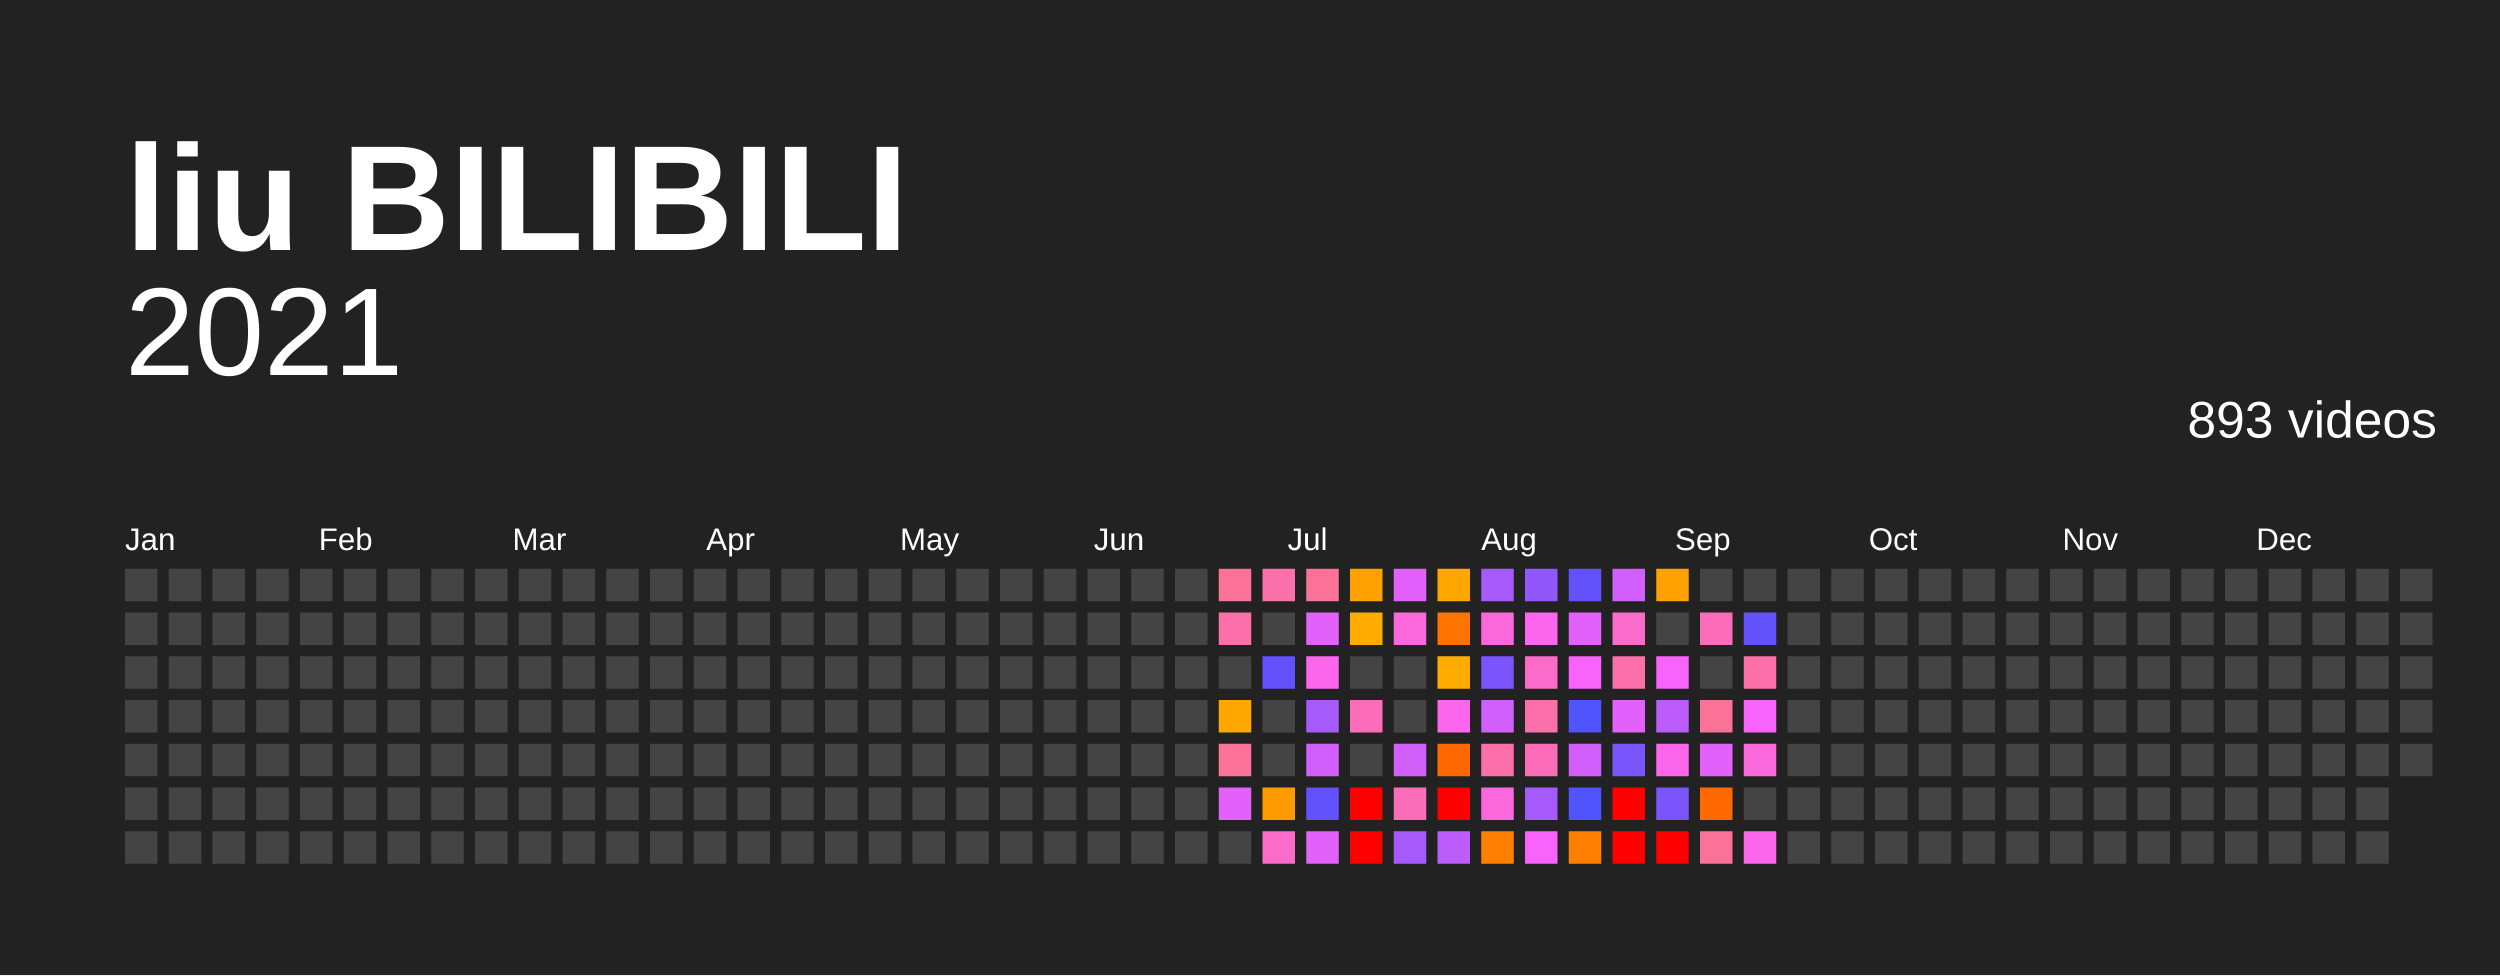
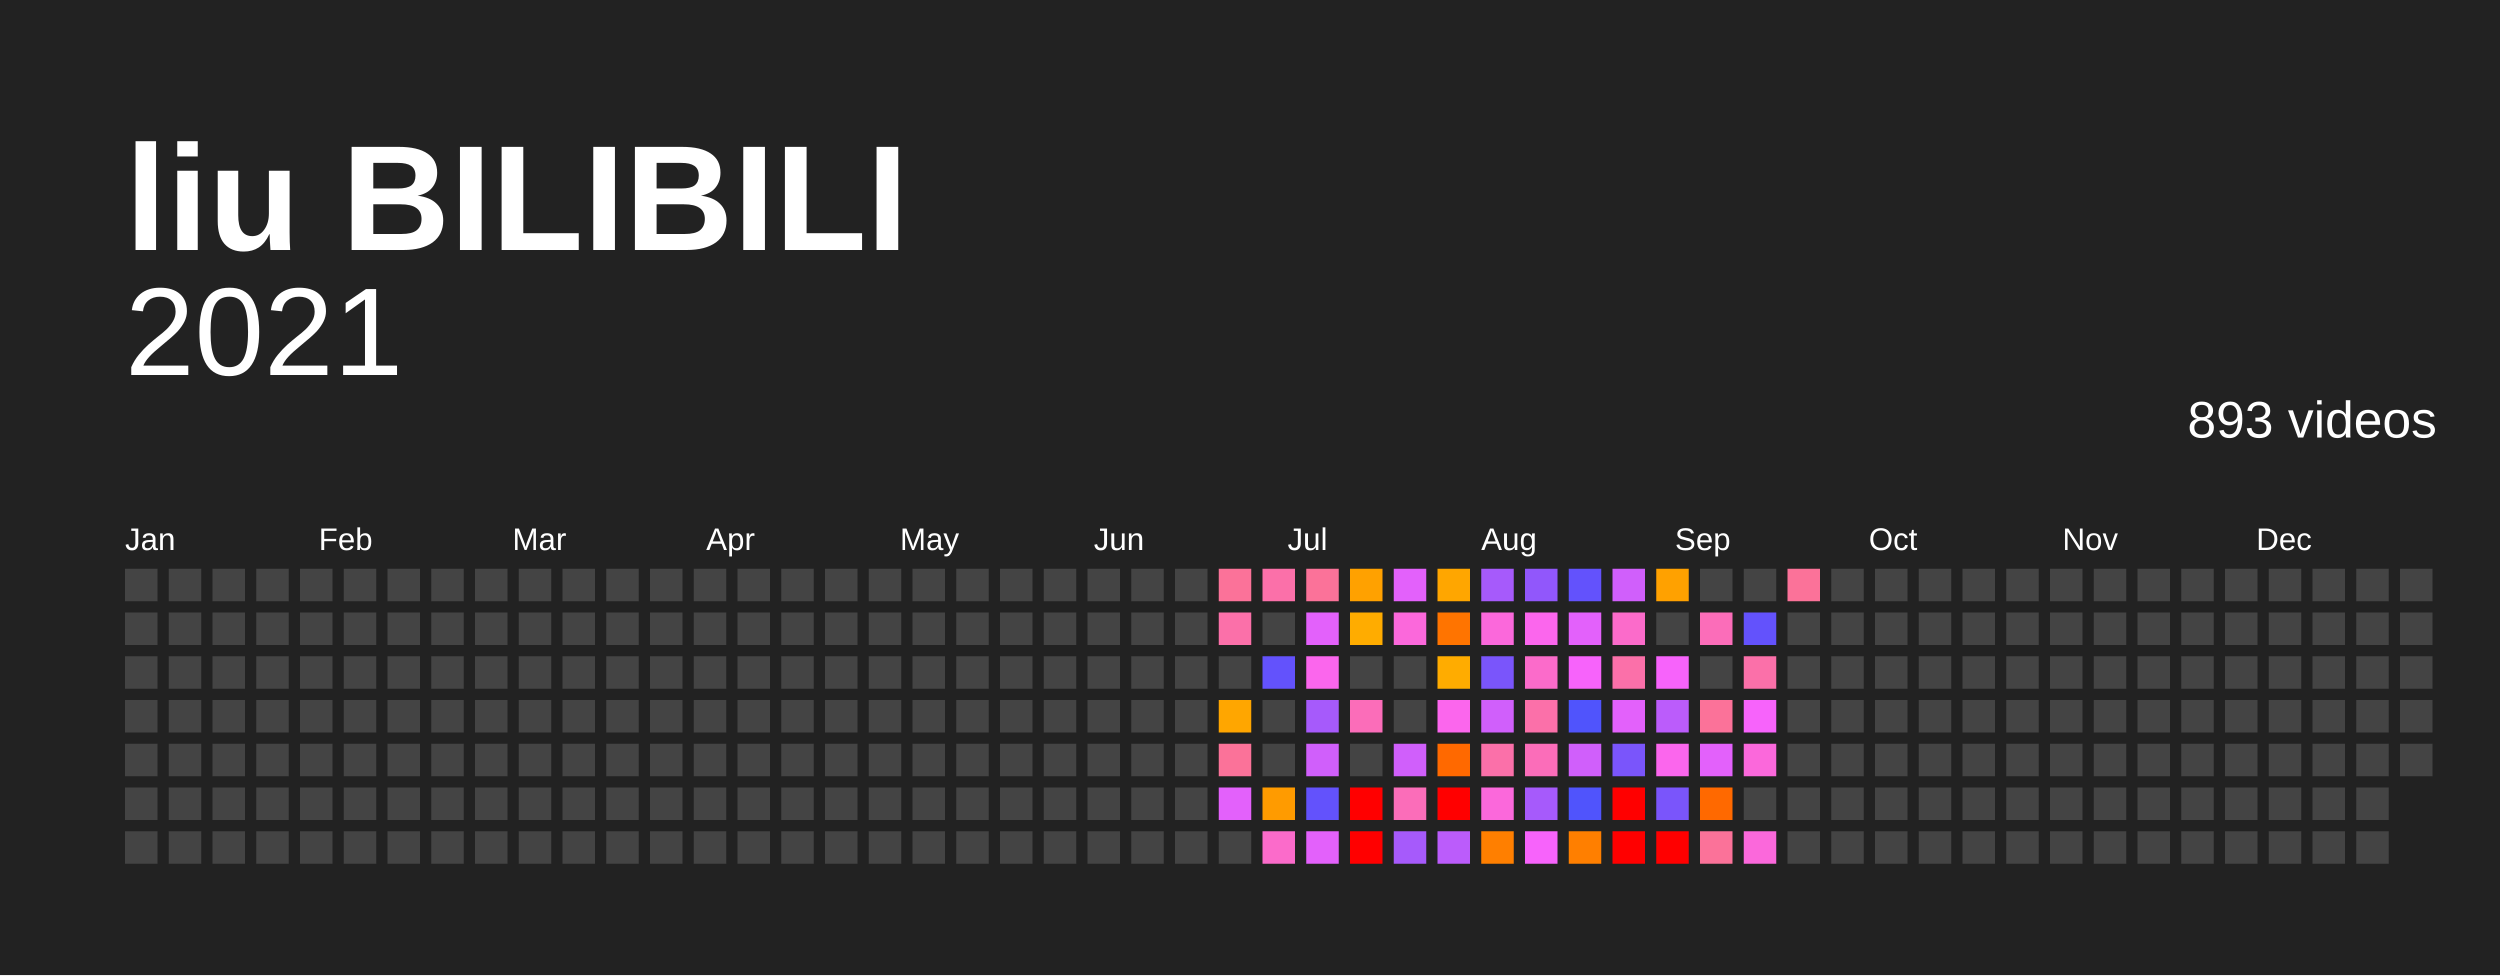
<svg xmlns="http://www.w3.org/2000/svg" baseProfile="full" height="78mm" version="1.1" viewBox="0,0,200,78" width="200mm">
  <defs />
  <rect fill="#222222" height="78" width="200" x="0" y="0" />
  <text fill="#FFFFFF" style="font-size:12px; font-family:Arial; font-weight:bold;" x="10" y="20">liu BILIBILI</text>
  <text alignment-baseline="hanging" fill="#FFFFFF" style="font-size:10.0px; font-family:Arial;" x="10" y="30">2021</text>
  <text alignment-baseline="hanging" fill="#FFFFFF" style="font-size:4.125px; font-family:Arial;" x="175" y="35">893 videos</text>
  <text fill="#FFFFFF" style="font-size:2.5px; font-family:Arial" x="10.0" y="44">Jan</text>
  <text fill="#FFFFFF" style="font-size:2.5px; font-family:Arial" x="25.5" y="44">Feb</text>
  <text fill="#FFFFFF" style="font-size:2.5px; font-family:Arial" x="41.0" y="44">Mar</text>
  <text fill="#FFFFFF" style="font-size:2.5px; font-family:Arial" x="56.5" y="44">Apr</text>
  <text fill="#FFFFFF" style="font-size:2.5px; font-family:Arial" x="72.0" y="44">May</text>
  <text fill="#FFFFFF" style="font-size:2.5px; font-family:Arial" x="87.5" y="44">Jun</text>
  <text fill="#FFFFFF" style="font-size:2.5px; font-family:Arial" x="103.0" y="44">Jul</text>
  <text fill="#FFFFFF" style="font-size:2.5px; font-family:Arial" x="118.5" y="44">Aug</text>
  <text fill="#FFFFFF" style="font-size:2.5px; font-family:Arial" x="134.0" y="44">Sep</text>
  <text fill="#FFFFFF" style="font-size:2.5px; font-family:Arial" x="149.5" y="44">Oct</text>
  <text fill="#FFFFFF" style="font-size:2.5px; font-family:Arial" x="165.0" y="44">Nov</text>
  <text fill="#FFFFFF" style="font-size:2.5px; font-family:Arial" x="180.5" y="44">Dec</text>
  <rect fill="#444444" height="2.6" width="2.6" x="10.0" y="45.5" />
  <rect fill="#444444" height="2.6" width="2.6" x="10.0" y="49.0" />
  <rect fill="#444444" height="2.6" width="2.6" x="10.0" y="52.5" />
  <rect fill="#444444" height="2.6" width="2.6" x="10.0" y="56.0" />
  <rect fill="#444444" height="2.6" width="2.6" x="10.0" y="59.5" />
  <rect fill="#444444" height="2.6" width="2.6" x="10.0" y="63.0" />
  <rect fill="#444444" height="2.6" width="2.6" x="10.0" y="66.5" />
  <rect fill="#444444" height="2.6" width="2.6" x="13.5" y="45.5" />
  <rect fill="#444444" height="2.6" width="2.6" x="13.5" y="49.0" />
  <rect fill="#444444" height="2.6" width="2.6" x="13.5" y="52.5" />
  <rect fill="#444444" height="2.6" width="2.6" x="13.5" y="56.0" />
  <rect fill="#444444" height="2.6" width="2.6" x="13.5" y="59.5" />
  <rect fill="#444444" height="2.6" width="2.6" x="13.5" y="63.0" />
  <rect fill="#444444" height="2.6" width="2.6" x="13.5" y="66.5" />
  <rect fill="#444444" height="2.6" width="2.6" x="17.0" y="45.5" />
  <rect fill="#444444" height="2.6" width="2.6" x="17.0" y="49.0" />
  <rect fill="#444444" height="2.6" width="2.6" x="17.0" y="52.5" />
  <rect fill="#444444" height="2.6" width="2.6" x="17.0" y="56.0" />
  <rect fill="#444444" height="2.6" width="2.6" x="17.0" y="59.5" />
  <rect fill="#444444" height="2.6" width="2.6" x="17.0" y="63.0" />
  <rect fill="#444444" height="2.6" width="2.6" x="17.0" y="66.5" />
  <rect fill="#444444" height="2.6" width="2.6" x="20.5" y="45.5" />
  <rect fill="#444444" height="2.6" width="2.6" x="20.5" y="49.0" />
  <rect fill="#444444" height="2.6" width="2.6" x="20.5" y="52.5" />
  <rect fill="#444444" height="2.6" width="2.6" x="20.5" y="56.0" />
  <rect fill="#444444" height="2.6" width="2.6" x="20.5" y="59.5" />
  <rect fill="#444444" height="2.6" width="2.6" x="20.5" y="63.0" />
  <rect fill="#444444" height="2.6" width="2.6" x="20.5" y="66.5" />
  <rect fill="#444444" height="2.6" width="2.6" x="24.0" y="45.5" />
  <rect fill="#444444" height="2.6" width="2.6" x="24.0" y="49.0" />
  <rect fill="#444444" height="2.6" width="2.6" x="24.0" y="52.5" />
  <rect fill="#444444" height="2.6" width="2.6" x="24.0" y="56.0" />
  <rect fill="#444444" height="2.6" width="2.6" x="24.0" y="59.5" />
  <rect fill="#444444" height="2.6" width="2.6" x="24.0" y="63.0" />
  <rect fill="#444444" height="2.6" width="2.6" x="24.0" y="66.5" />
  <rect fill="#444444" height="2.6" width="2.6" x="27.5" y="45.5" />
  <rect fill="#444444" height="2.6" width="2.6" x="27.5" y="49.0" />
  <rect fill="#444444" height="2.6" width="2.6" x="27.5" y="52.5" />
  <rect fill="#444444" height="2.6" width="2.6" x="27.5" y="56.0" />
  <rect fill="#444444" height="2.6" width="2.6" x="27.5" y="59.5" />
  <rect fill="#444444" height="2.6" width="2.6" x="27.5" y="63.0" />
  <rect fill="#444444" height="2.6" width="2.6" x="27.5" y="66.5" />
  <rect fill="#444444" height="2.6" width="2.6" x="31.0" y="45.5" />
  <rect fill="#444444" height="2.6" width="2.6" x="31.0" y="49.0" />
  <rect fill="#444444" height="2.6" width="2.6" x="31.0" y="52.5" />
  <rect fill="#444444" height="2.6" width="2.6" x="31.0" y="56.0" />
  <rect fill="#444444" height="2.6" width="2.6" x="31.0" y="59.5" />
  <rect fill="#444444" height="2.6" width="2.6" x="31.0" y="63.0" />
  <rect fill="#444444" height="2.6" width="2.6" x="31.0" y="66.5" />
  <rect fill="#444444" height="2.6" width="2.6" x="34.5" y="45.5" />
  <rect fill="#444444" height="2.6" width="2.6" x="34.5" y="49.0" />
  <rect fill="#444444" height="2.6" width="2.6" x="34.5" y="52.5" />
  <rect fill="#444444" height="2.6" width="2.6" x="34.5" y="56.0" />
  <rect fill="#444444" height="2.6" width="2.6" x="34.5" y="59.5" />
  <rect fill="#444444" height="2.6" width="2.6" x="34.5" y="63.0" />
  <rect fill="#444444" height="2.6" width="2.6" x="34.5" y="66.5" />
  <rect fill="#444444" height="2.6" width="2.6" x="38.0" y="45.5" />
  <rect fill="#444444" height="2.6" width="2.6" x="38.0" y="49.0" />
  <rect fill="#444444" height="2.6" width="2.6" x="38.0" y="52.5" />
  <rect fill="#444444" height="2.6" width="2.6" x="38.0" y="56.0" />
  <rect fill="#444444" height="2.6" width="2.6" x="38.0" y="59.5" />
  <rect fill="#444444" height="2.6" width="2.6" x="38.0" y="63.0" />
  <rect fill="#444444" height="2.6" width="2.6" x="38.0" y="66.5" />
  <rect fill="#444444" height="2.6" width="2.6" x="41.5" y="45.5" />
  <rect fill="#444444" height="2.6" width="2.6" x="41.5" y="49.0" />
  <rect fill="#444444" height="2.6" width="2.6" x="41.5" y="52.5" />
  <rect fill="#444444" height="2.6" width="2.6" x="41.5" y="56.0" />
  <rect fill="#444444" height="2.6" width="2.6" x="41.5" y="59.5" />
  <rect fill="#444444" height="2.6" width="2.6" x="41.5" y="63.0" />
  <rect fill="#444444" height="2.6" width="2.6" x="41.5" y="66.5" />
  <rect fill="#444444" height="2.6" width="2.6" x="45.0" y="45.5" />
  <rect fill="#444444" height="2.6" width="2.6" x="45.0" y="49.0" />
  <rect fill="#444444" height="2.6" width="2.6" x="45.0" y="52.5" />
  <rect fill="#444444" height="2.6" width="2.6" x="45.0" y="56.0" />
  <rect fill="#444444" height="2.6" width="2.6" x="45.0" y="59.5" />
  <rect fill="#444444" height="2.6" width="2.6" x="45.0" y="63.0" />
  <rect fill="#444444" height="2.6" width="2.6" x="45.0" y="66.5" />
  <rect fill="#444444" height="2.6" width="2.6" x="48.5" y="45.5" />
  <rect fill="#444444" height="2.6" width="2.6" x="48.5" y="49.0" />
  <rect fill="#444444" height="2.6" width="2.6" x="48.5" y="52.5" />
  <rect fill="#444444" height="2.6" width="2.6" x="48.5" y="56.0" />
  <rect fill="#444444" height="2.6" width="2.6" x="48.5" y="59.5" />
  <rect fill="#444444" height="2.6" width="2.6" x="48.5" y="63.0" />
  <rect fill="#444444" height="2.6" width="2.6" x="48.5" y="66.5" />
  <rect fill="#444444" height="2.6" width="2.6" x="52.0" y="45.5" />
  <rect fill="#444444" height="2.6" width="2.6" x="52.0" y="49.0" />
  <rect fill="#444444" height="2.6" width="2.6" x="52.0" y="52.5" />
  <rect fill="#444444" height="2.6" width="2.6" x="52.0" y="56.0" />
  <rect fill="#444444" height="2.6" width="2.6" x="52.0" y="59.5" />
  <rect fill="#444444" height="2.6" width="2.6" x="52.0" y="63.0" />
  <rect fill="#444444" height="2.6" width="2.6" x="52.0" y="66.5" />
  <rect fill="#444444" height="2.6" width="2.6" x="55.5" y="45.5" />
  <rect fill="#444444" height="2.6" width="2.6" x="55.5" y="49.0" />
  <rect fill="#444444" height="2.6" width="2.6" x="55.5" y="52.5" />
  <rect fill="#444444" height="2.6" width="2.6" x="55.5" y="56.0" />
  <rect fill="#444444" height="2.6" width="2.6" x="55.5" y="59.5" />
  <rect fill="#444444" height="2.6" width="2.6" x="55.5" y="63.0" />
  <rect fill="#444444" height="2.6" width="2.6" x="55.5" y="66.5" />
  <rect fill="#444444" height="2.6" width="2.6" x="59.0" y="45.5" />
  <rect fill="#444444" height="2.6" width="2.6" x="59.0" y="49.0" />
  <rect fill="#444444" height="2.6" width="2.6" x="59.0" y="52.5" />
  <rect fill="#444444" height="2.6" width="2.6" x="59.0" y="56.0" />
  <rect fill="#444444" height="2.6" width="2.6" x="59.0" y="59.5" />
  <rect fill="#444444" height="2.6" width="2.6" x="59.0" y="63.0" />
  <rect fill="#444444" height="2.6" width="2.6" x="59.0" y="66.5" />
  <rect fill="#444444" height="2.6" width="2.6" x="62.5" y="45.5" />
  <rect fill="#444444" height="2.6" width="2.6" x="62.5" y="49.0" />
  <rect fill="#444444" height="2.6" width="2.6" x="62.5" y="52.5" />
  <rect fill="#444444" height="2.6" width="2.6" x="62.5" y="56.0" />
  <rect fill="#444444" height="2.6" width="2.6" x="62.5" y="59.5" />
  <rect fill="#444444" height="2.6" width="2.6" x="62.5" y="63.0" />
  <rect fill="#444444" height="2.6" width="2.6" x="62.5" y="66.5" />
  <rect fill="#444444" height="2.6" width="2.6" x="66.0" y="45.5" />
  <rect fill="#444444" height="2.6" width="2.6" x="66.0" y="49.0" />
  <rect fill="#444444" height="2.6" width="2.6" x="66.0" y="52.5" />
  <rect fill="#444444" height="2.6" width="2.6" x="66.0" y="56.0" />
  <rect fill="#444444" height="2.6" width="2.6" x="66.0" y="59.5" />
  <rect fill="#444444" height="2.6" width="2.6" x="66.0" y="63.0" />
  <rect fill="#444444" height="2.6" width="2.6" x="66.0" y="66.5" />
  <rect fill="#444444" height="2.6" width="2.6" x="69.5" y="45.5" />
  <rect fill="#444444" height="2.6" width="2.6" x="69.5" y="49.0" />
  <rect fill="#444444" height="2.6" width="2.6" x="69.5" y="52.5" />
  <rect fill="#444444" height="2.6" width="2.6" x="69.5" y="56.0" />
  <rect fill="#444444" height="2.6" width="2.6" x="69.5" y="59.5" />
  <rect fill="#444444" height="2.6" width="2.6" x="69.5" y="63.0" />
  <rect fill="#444444" height="2.6" width="2.6" x="69.5" y="66.5" />
  <rect fill="#444444" height="2.6" width="2.6" x="73.0" y="45.5" />
  <rect fill="#444444" height="2.6" width="2.6" x="73.0" y="49.0" />
  <rect fill="#444444" height="2.6" width="2.6" x="73.0" y="52.5" />
  <rect fill="#444444" height="2.6" width="2.6" x="73.0" y="56.0" />
  <rect fill="#444444" height="2.6" width="2.6" x="73.0" y="59.5" />
  <rect fill="#444444" height="2.6" width="2.6" x="73.0" y="63.0" />
  <rect fill="#444444" height="2.6" width="2.6" x="73.0" y="66.5" />
  <rect fill="#444444" height="2.6" width="2.6" x="76.5" y="45.5" />
  <rect fill="#444444" height="2.6" width="2.6" x="76.5" y="49.0" />
  <rect fill="#444444" height="2.6" width="2.6" x="76.5" y="52.5" />
  <rect fill="#444444" height="2.6" width="2.6" x="76.5" y="56.0" />
  <rect fill="#444444" height="2.6" width="2.6" x="76.5" y="59.5" />
  <rect fill="#444444" height="2.6" width="2.6" x="76.5" y="63.0" />
  <rect fill="#444444" height="2.6" width="2.6" x="76.5" y="66.5" />
  <rect fill="#444444" height="2.6" width="2.6" x="80.0" y="45.5" />
  <rect fill="#444444" height="2.6" width="2.6" x="80.0" y="49.0" />
  <rect fill="#444444" height="2.6" width="2.6" x="80.0" y="52.5" />
  <rect fill="#444444" height="2.6" width="2.6" x="80.0" y="56.0" />
  <rect fill="#444444" height="2.6" width="2.6" x="80.0" y="59.5" />
  <rect fill="#444444" height="2.6" width="2.6" x="80.0" y="63.0" />
  <rect fill="#444444" height="2.6" width="2.6" x="80.0" y="66.5" />
  <rect fill="#444444" height="2.6" width="2.6" x="83.5" y="45.5" />
  <rect fill="#444444" height="2.6" width="2.6" x="83.5" y="49.0" />
  <rect fill="#444444" height="2.6" width="2.6" x="83.5" y="52.5" />
  <rect fill="#444444" height="2.6" width="2.6" x="83.5" y="56.0" />
  <rect fill="#444444" height="2.6" width="2.6" x="83.5" y="59.5" />
  <rect fill="#444444" height="2.6" width="2.6" x="83.5" y="63.0" />
  <rect fill="#444444" height="2.6" width="2.6" x="83.5" y="66.5" />
  <rect fill="#444444" height="2.6" width="2.6" x="87.0" y="45.5" />
  <rect fill="#444444" height="2.6" width="2.6" x="87.0" y="49.0" />
  <rect fill="#444444" height="2.6" width="2.6" x="87.0" y="52.5" />
  <rect fill="#444444" height="2.6" width="2.6" x="87.0" y="56.0" />
  <rect fill="#444444" height="2.6" width="2.6" x="87.0" y="59.5" />
  <rect fill="#444444" height="2.6" width="2.6" x="87.0" y="63.0" />
  <rect fill="#444444" height="2.6" width="2.6" x="87.0" y="66.5" />
  <rect fill="#444444" height="2.6" width="2.6" x="90.5" y="45.5" />
  <rect fill="#444444" height="2.6" width="2.6" x="90.5" y="49.0" />
  <rect fill="#444444" height="2.6" width="2.6" x="90.5" y="52.5" />
  <rect fill="#444444" height="2.6" width="2.6" x="90.5" y="56.0" />
  <rect fill="#444444" height="2.6" width="2.6" x="90.5" y="59.5" />
  <rect fill="#444444" height="2.6" width="2.6" x="90.5" y="63.0" />
  <rect fill="#444444" height="2.6" width="2.6" x="90.5" y="66.5" />
  <rect fill="#444444" height="2.6" width="2.6" x="94.0" y="45.5" />
  <rect fill="#444444" height="2.6" width="2.6" x="94.0" y="49.0" />
  <rect fill="#444444" height="2.6" width="2.6" x="94.0" y="52.5" />
  <rect fill="#444444" height="2.6" width="2.6" x="94.0" y="56.0" />
  <rect fill="#444444" height="2.6" width="2.6" x="94.0" y="59.5" />
  <rect fill="#444444" height="2.6" width="2.6" x="94.0" y="63.0" />
  <rect fill="#444444" height="2.6" width="2.6" x="94.0" y="66.5" />
  <rect fill="#fb7299" height="2.6" width="2.6" x="97.5" y="45.5" />
  <rect fill="#fb70a9" height="2.6" width="2.6" x="97.5" y="49.0" />
  <rect fill="#444444" height="2.6" width="2.6" x="97.5" y="52.5" />
  <rect fill="#ffa600" height="2.6" width="2.6" x="97.5" y="56.0" />
  <rect fill="#fb7299" height="2.6" width="2.6" x="97.5" y="59.5" />
  <rect fill="#e361fb" height="2.6" width="2.6" x="97.5" y="63.0" />
  <rect fill="#444444" height="2.6" width="2.6" x="97.5" y="66.5" />
  <rect fill="#fb70a9" height="2.6" width="2.6" x="101.0" y="45.5" />
  <rect fill="#444444" height="2.6" width="2.6" x="101.0" y="49.0" />
  <rect fill="#6352fc" height="2.6" width="2.6" x="101.0" y="52.5" />
  <rect fill="#444444" height="2.6" width="2.6" x="101.0" y="56.0" />
  <rect fill="#444444" height="2.6" width="2.6" x="101.0" y="59.5" />
  <rect fill="#ff9b00" height="2.6" width="2.6" x="101.0" y="63.0" />
  <rect fill="#fb6bca" height="2.6" width="2.6" x="101.0" y="66.5" />
  <rect fill="#fb7299" height="2.6" width="2.6" x="104.5" y="45.5" />
  <rect fill="#e361fb" height="2.6" width="2.6" x="104.5" y="49.0" />
  <rect fill="#fb66ed" height="2.6" width="2.6" x="104.5" y="52.5" />
  <rect fill="#a65afb" height="2.6" width="2.6" x="104.5" y="56.0" />
  <rect fill="#d05ffb" height="2.6" width="2.6" x="104.5" y="59.5" />
  <rect fill="#6352fc" height="2.6" width="2.6" x="104.5" y="63.0" />
  <rect fill="#e361fb" height="2.6" width="2.6" x="104.5" y="66.5" />
  <rect fill="#ffa100" height="2.6" width="2.6" x="108.0" y="45.5" />
  <rect fill="#ffac00" height="2.6" width="2.6" x="108.0" y="49.0" />
  <rect fill="#444444" height="2.6" width="2.6" x="108.0" y="52.5" />
  <rect fill="#fb6db9" height="2.6" width="2.6" x="108.0" y="56.0" />
  <rect fill="#444444" height="2.6" width="2.6" x="108.0" y="59.5" />
  <rect fill="red" height="2.6" width="2.6" x="108.0" y="63.0" />
  <rect fill="red" height="2.6" width="2.6" x="108.0" y="66.5" />
  <rect fill="#e361fb" height="2.6" width="2.6" x="111.5" y="45.5" />
  <rect fill="#fb68db" height="2.6" width="2.6" x="111.5" y="49.0" />
  <rect fill="#444444" height="2.6" width="2.6" x="111.5" y="52.5" />
  <rect fill="#444444" height="2.6" width="2.6" x="111.5" y="56.0" />
  <rect fill="#d05ffb" height="2.6" width="2.6" x="111.5" y="59.5" />
  <rect fill="#fb6db9" height="2.6" width="2.6" x="111.5" y="63.0" />
  <rect fill="#a65afb" height="2.6" width="2.6" x="111.5" y="66.5" />
  <rect fill="#ffa600" height="2.6" width="2.6" x="115.0" y="45.5" />
  <rect fill="#ff7400" height="2.6" width="2.6" x="115.0" y="49.0" />
  <rect fill="#ffac00" height="2.6" width="2.6" x="115.0" y="52.5" />
  <rect fill="#fb66ed" height="2.6" width="2.6" x="115.0" y="56.0" />
  <rect fill="#ff6900" height="2.6" width="2.6" x="115.0" y="59.5" />
  <rect fill="red" height="2.6" width="2.6" x="115.0" y="63.0" />
  <rect fill="#bb5cfb" height="2.6" width="2.6" x="115.0" y="66.5" />
  <rect fill="#a65afb" height="2.6" width="2.6" x="118.5" y="45.5" />
  <rect fill="#fb68db" height="2.6" width="2.6" x="118.5" y="49.0" />
  <rect fill="#7a55fb" height="2.6" width="2.6" x="118.5" y="52.5" />
  <rect fill="#d05ffb" height="2.6" width="2.6" x="118.5" y="56.0" />
  <rect fill="#fb70a9" height="2.6" width="2.6" x="118.5" y="59.5" />
  <rect fill="#fb68db" height="2.6" width="2.6" x="118.5" y="63.0" />
  <rect fill="#ff7f00" height="2.6" width="2.6" x="118.5" y="66.5" />
  <rect fill="#9157fb" height="2.6" width="2.6" x="122.0" y="45.5" />
  <rect fill="#fb66ed" height="2.6" width="2.6" x="122.0" y="49.0" />
  <rect fill="#fb6bca" height="2.6" width="2.6" x="122.0" y="52.5" />
  <rect fill="#fb70a9" height="2.6" width="2.6" x="122.0" y="56.0" />
  <rect fill="#fb6db9" height="2.6" width="2.6" x="122.0" y="59.5" />
  <rect fill="#a65afb" height="2.6" width="2.6" x="122.0" y="63.0" />
  <rect fill="#f763fb" height="2.6" width="2.6" x="122.0" y="66.5" />
  <rect fill="#6352fc" height="2.6" width="2.6" x="125.5" y="45.5" />
  <rect fill="#e361fb" height="2.6" width="2.6" x="125.5" y="49.0" />
  <rect fill="#f763fb" height="2.6" width="2.6" x="125.5" y="52.5" />
  <rect fill="#5054fc" height="2.6" width="2.6" x="125.5" y="56.0" />
  <rect fill="#d05ffb" height="2.6" width="2.6" x="125.5" y="59.5" />
  <rect fill="#5054fc" height="2.6" width="2.6" x="125.5" y="63.0" />
  <rect fill="#ff7f00" height="2.6" width="2.6" x="125.5" y="66.5" />
  <rect fill="#d05ffb" height="2.6" width="2.6" x="129.0" y="45.5" />
  <rect fill="#fb6bca" height="2.6" width="2.6" x="129.0" y="49.0" />
  <rect fill="#fb70a9" height="2.6" width="2.6" x="129.0" y="52.5" />
  <rect fill="#e361fb" height="2.6" width="2.6" x="129.0" y="56.0" />
  <rect fill="#7a55fb" height="2.6" width="2.6" x="129.0" y="59.5" />
  <rect fill="red" height="2.6" width="2.6" x="129.0" y="63.0" />
  <rect fill="red" height="2.6" width="2.6" x="129.0" y="66.5" />
  <rect fill="#ffa100" height="2.6" width="2.6" x="132.5" y="45.5" />
  <rect fill="#444444" height="2.6" width="2.6" x="132.5" y="49.0" />
  <rect fill="#f763fb" height="2.6" width="2.6" x="132.5" y="52.5" />
  <rect fill="#bb5cfb" height="2.6" width="2.6" x="132.5" y="56.0" />
  <rect fill="#fb66ed" height="2.6" width="2.6" x="132.5" y="59.5" />
  <rect fill="#7a55fb" height="2.6" width="2.6" x="132.5" y="63.0" />
  <rect fill="red" height="2.6" width="2.6" x="132.5" y="66.5" />
  <rect fill="#444444" height="2.6" width="2.6" x="136.0" y="45.5" />
  <rect fill="#fb6db9" height="2.6" width="2.6" x="136.0" y="49.0" />
  <rect fill="#444444" height="2.6" width="2.6" x="136.0" y="52.5" />
  <rect fill="#fb7299" height="2.6" width="2.6" x="136.0" y="56.0" />
  <rect fill="#e361fb" height="2.6" width="2.6" x="136.0" y="59.5" />
  <rect fill="#ff6900" height="2.6" width="2.6" x="136.0" y="63.0" />
  <rect fill="#fb7299" height="2.6" width="2.6" x="136.0" y="66.5" />
  <rect fill="#444444" height="2.6" width="2.6" x="139.5" y="45.5" />
  <rect fill="#6352fc" height="2.6" width="2.6" x="139.5" y="49.0" />
  <rect fill="#fb70a9" height="2.6" width="2.6" x="139.5" y="52.5" />
  <rect fill="#f763fb" height="2.6" width="2.6" x="139.5" y="56.0" />
  <rect fill="#fb68db" height="2.6" width="2.6" x="139.5" y="59.5" />
  <rect fill="#444444" height="2.6" width="2.6" x="139.5" y="63.0" />
-   <rect fill="#fb66ed" height="2.6" width="2.6" x="139.5" y="66.5" />
-   <rect fill="#444444" height="2.6" width="2.6" x="143.0" y="45.5" />
+   <rect fill="#fb68db" height="2.6" width="2.6" x="139.5" y="66.5" />
+   <rect fill="#fb7299" height="2.6" width="2.6" x="143.0" y="45.5" />
  <rect fill="#444444" height="2.6" width="2.6" x="143.0" y="49.0" />
  <rect fill="#444444" height="2.6" width="2.6" x="143.0" y="52.5" />
  <rect fill="#444444" height="2.6" width="2.6" x="143.0" y="56.0" />
  <rect fill="#444444" height="2.6" width="2.6" x="143.0" y="59.5" />
  <rect fill="#444444" height="2.6" width="2.6" x="143.0" y="63.0" />
  <rect fill="#444444" height="2.6" width="2.6" x="143.0" y="66.5" />
  <rect fill="#444444" height="2.6" width="2.6" x="146.5" y="45.5" />
  <rect fill="#444444" height="2.6" width="2.6" x="146.5" y="49.0" />
  <rect fill="#444444" height="2.6" width="2.6" x="146.5" y="52.5" />
  <rect fill="#444444" height="2.6" width="2.6" x="146.5" y="56.0" />
  <rect fill="#444444" height="2.6" width="2.6" x="146.5" y="59.5" />
  <rect fill="#444444" height="2.6" width="2.6" x="146.5" y="63.0" />
  <rect fill="#444444" height="2.6" width="2.6" x="146.5" y="66.5" />
  <rect fill="#444444" height="2.6" width="2.6" x="150.0" y="45.5" />
  <rect fill="#444444" height="2.6" width="2.6" x="150.0" y="49.0" />
  <rect fill="#444444" height="2.6" width="2.6" x="150.0" y="52.5" />
  <rect fill="#444444" height="2.6" width="2.6" x="150.0" y="56.0" />
  <rect fill="#444444" height="2.6" width="2.6" x="150.0" y="59.5" />
  <rect fill="#444444" height="2.6" width="2.6" x="150.0" y="63.0" />
  <rect fill="#444444" height="2.6" width="2.6" x="150.0" y="66.5" />
  <rect fill="#444444" height="2.6" width="2.6" x="153.5" y="45.5" />
  <rect fill="#444444" height="2.6" width="2.6" x="153.5" y="49.0" />
  <rect fill="#444444" height="2.6" width="2.6" x="153.5" y="52.5" />
  <rect fill="#444444" height="2.6" width="2.6" x="153.5" y="56.0" />
  <rect fill="#444444" height="2.6" width="2.6" x="153.5" y="59.5" />
  <rect fill="#444444" height="2.6" width="2.6" x="153.5" y="63.0" />
  <rect fill="#444444" height="2.6" width="2.6" x="153.5" y="66.5" />
  <rect fill="#444444" height="2.6" width="2.6" x="157.0" y="45.5" />
  <rect fill="#444444" height="2.6" width="2.6" x="157.0" y="49.0" />
  <rect fill="#444444" height="2.6" width="2.6" x="157.0" y="52.5" />
  <rect fill="#444444" height="2.6" width="2.6" x="157.0" y="56.0" />
  <rect fill="#444444" height="2.6" width="2.6" x="157.0" y="59.5" />
  <rect fill="#444444" height="2.6" width="2.6" x="157.0" y="63.0" />
  <rect fill="#444444" height="2.6" width="2.6" x="157.0" y="66.5" />
  <rect fill="#444444" height="2.6" width="2.6" x="160.5" y="45.5" />
  <rect fill="#444444" height="2.6" width="2.6" x="160.5" y="49.0" />
  <rect fill="#444444" height="2.6" width="2.6" x="160.5" y="52.5" />
  <rect fill="#444444" height="2.6" width="2.6" x="160.5" y="56.0" />
  <rect fill="#444444" height="2.6" width="2.6" x="160.5" y="59.5" />
  <rect fill="#444444" height="2.6" width="2.6" x="160.5" y="63.0" />
  <rect fill="#444444" height="2.6" width="2.6" x="160.5" y="66.5" />
  <rect fill="#444444" height="2.6" width="2.6" x="164.0" y="45.5" />
  <rect fill="#444444" height="2.6" width="2.6" x="164.0" y="49.0" />
  <rect fill="#444444" height="2.6" width="2.6" x="164.0" y="52.5" />
  <rect fill="#444444" height="2.6" width="2.6" x="164.0" y="56.0" />
  <rect fill="#444444" height="2.6" width="2.6" x="164.0" y="59.5" />
  <rect fill="#444444" height="2.6" width="2.6" x="164.0" y="63.0" />
  <rect fill="#444444" height="2.6" width="2.6" x="164.0" y="66.5" />
  <rect fill="#444444" height="2.6" width="2.6" x="167.5" y="45.5" />
  <rect fill="#444444" height="2.6" width="2.6" x="167.5" y="49.0" />
  <rect fill="#444444" height="2.6" width="2.6" x="167.5" y="52.5" />
  <rect fill="#444444" height="2.6" width="2.6" x="167.5" y="56.0" />
  <rect fill="#444444" height="2.6" width="2.6" x="167.5" y="59.5" />
  <rect fill="#444444" height="2.6" width="2.6" x="167.5" y="63.0" />
  <rect fill="#444444" height="2.6" width="2.6" x="167.5" y="66.5" />
  <rect fill="#444444" height="2.6" width="2.6" x="171.0" y="45.5" />
  <rect fill="#444444" height="2.6" width="2.6" x="171.0" y="49.0" />
  <rect fill="#444444" height="2.6" width="2.6" x="171.0" y="52.5" />
  <rect fill="#444444" height="2.6" width="2.6" x="171.0" y="56.0" />
  <rect fill="#444444" height="2.6" width="2.6" x="171.0" y="59.5" />
  <rect fill="#444444" height="2.6" width="2.6" x="171.0" y="63.0" />
  <rect fill="#444444" height="2.6" width="2.6" x="171.0" y="66.5" />
  <rect fill="#444444" height="2.6" width="2.6" x="174.5" y="45.5" />
  <rect fill="#444444" height="2.6" width="2.6" x="174.5" y="49.0" />
  <rect fill="#444444" height="2.6" width="2.6" x="174.5" y="52.5" />
  <rect fill="#444444" height="2.6" width="2.6" x="174.5" y="56.0" />
  <rect fill="#444444" height="2.6" width="2.6" x="174.5" y="59.5" />
  <rect fill="#444444" height="2.6" width="2.6" x="174.5" y="63.0" />
  <rect fill="#444444" height="2.6" width="2.6" x="174.5" y="66.5" />
  <rect fill="#444444" height="2.6" width="2.6" x="178.0" y="45.5" />
  <rect fill="#444444" height="2.6" width="2.6" x="178.0" y="49.0" />
  <rect fill="#444444" height="2.6" width="2.6" x="178.0" y="52.5" />
  <rect fill="#444444" height="2.6" width="2.6" x="178.0" y="56.0" />
  <rect fill="#444444" height="2.6" width="2.6" x="178.0" y="59.5" />
  <rect fill="#444444" height="2.6" width="2.6" x="178.0" y="63.0" />
  <rect fill="#444444" height="2.6" width="2.6" x="178.0" y="66.5" />
  <rect fill="#444444" height="2.6" width="2.6" x="181.5" y="45.5" />
  <rect fill="#444444" height="2.6" width="2.6" x="181.5" y="49.0" />
  <rect fill="#444444" height="2.6" width="2.6" x="181.5" y="52.5" />
  <rect fill="#444444" height="2.6" width="2.6" x="181.5" y="56.0" />
  <rect fill="#444444" height="2.6" width="2.6" x="181.5" y="59.5" />
  <rect fill="#444444" height="2.6" width="2.6" x="181.5" y="63.0" />
  <rect fill="#444444" height="2.6" width="2.6" x="181.5" y="66.5" />
  <rect fill="#444444" height="2.6" width="2.6" x="185.0" y="45.5" />
  <rect fill="#444444" height="2.6" width="2.6" x="185.0" y="49.0" />
  <rect fill="#444444" height="2.6" width="2.6" x="185.0" y="52.5" />
  <rect fill="#444444" height="2.6" width="2.6" x="185.0" y="56.0" />
  <rect fill="#444444" height="2.6" width="2.6" x="185.0" y="59.5" />
  <rect fill="#444444" height="2.6" width="2.6" x="185.0" y="63.0" />
  <rect fill="#444444" height="2.6" width="2.6" x="185.0" y="66.5" />
  <rect fill="#444444" height="2.6" width="2.6" x="188.5" y="45.5" />
  <rect fill="#444444" height="2.6" width="2.6" x="188.5" y="49.0" />
  <rect fill="#444444" height="2.6" width="2.6" x="188.5" y="52.5" />
  <rect fill="#444444" height="2.6" width="2.6" x="188.5" y="56.0" />
  <rect fill="#444444" height="2.6" width="2.6" x="188.5" y="59.5" />
  <rect fill="#444444" height="2.6" width="2.6" x="188.5" y="63.0" />
  <rect fill="#444444" height="2.6" width="2.6" x="188.5" y="66.5" />
  <rect fill="#444444" height="2.6" width="2.6" x="192.0" y="45.5" />
  <rect fill="#444444" height="2.6" width="2.6" x="192.0" y="49.0" />
  <rect fill="#444444" height="2.6" width="2.6" x="192.0" y="52.5" />
  <rect fill="#444444" height="2.6" width="2.6" x="192.0" y="56.0" />
  <rect fill="#444444" height="2.6" width="2.6" x="192.0" y="59.5" />
</svg>
